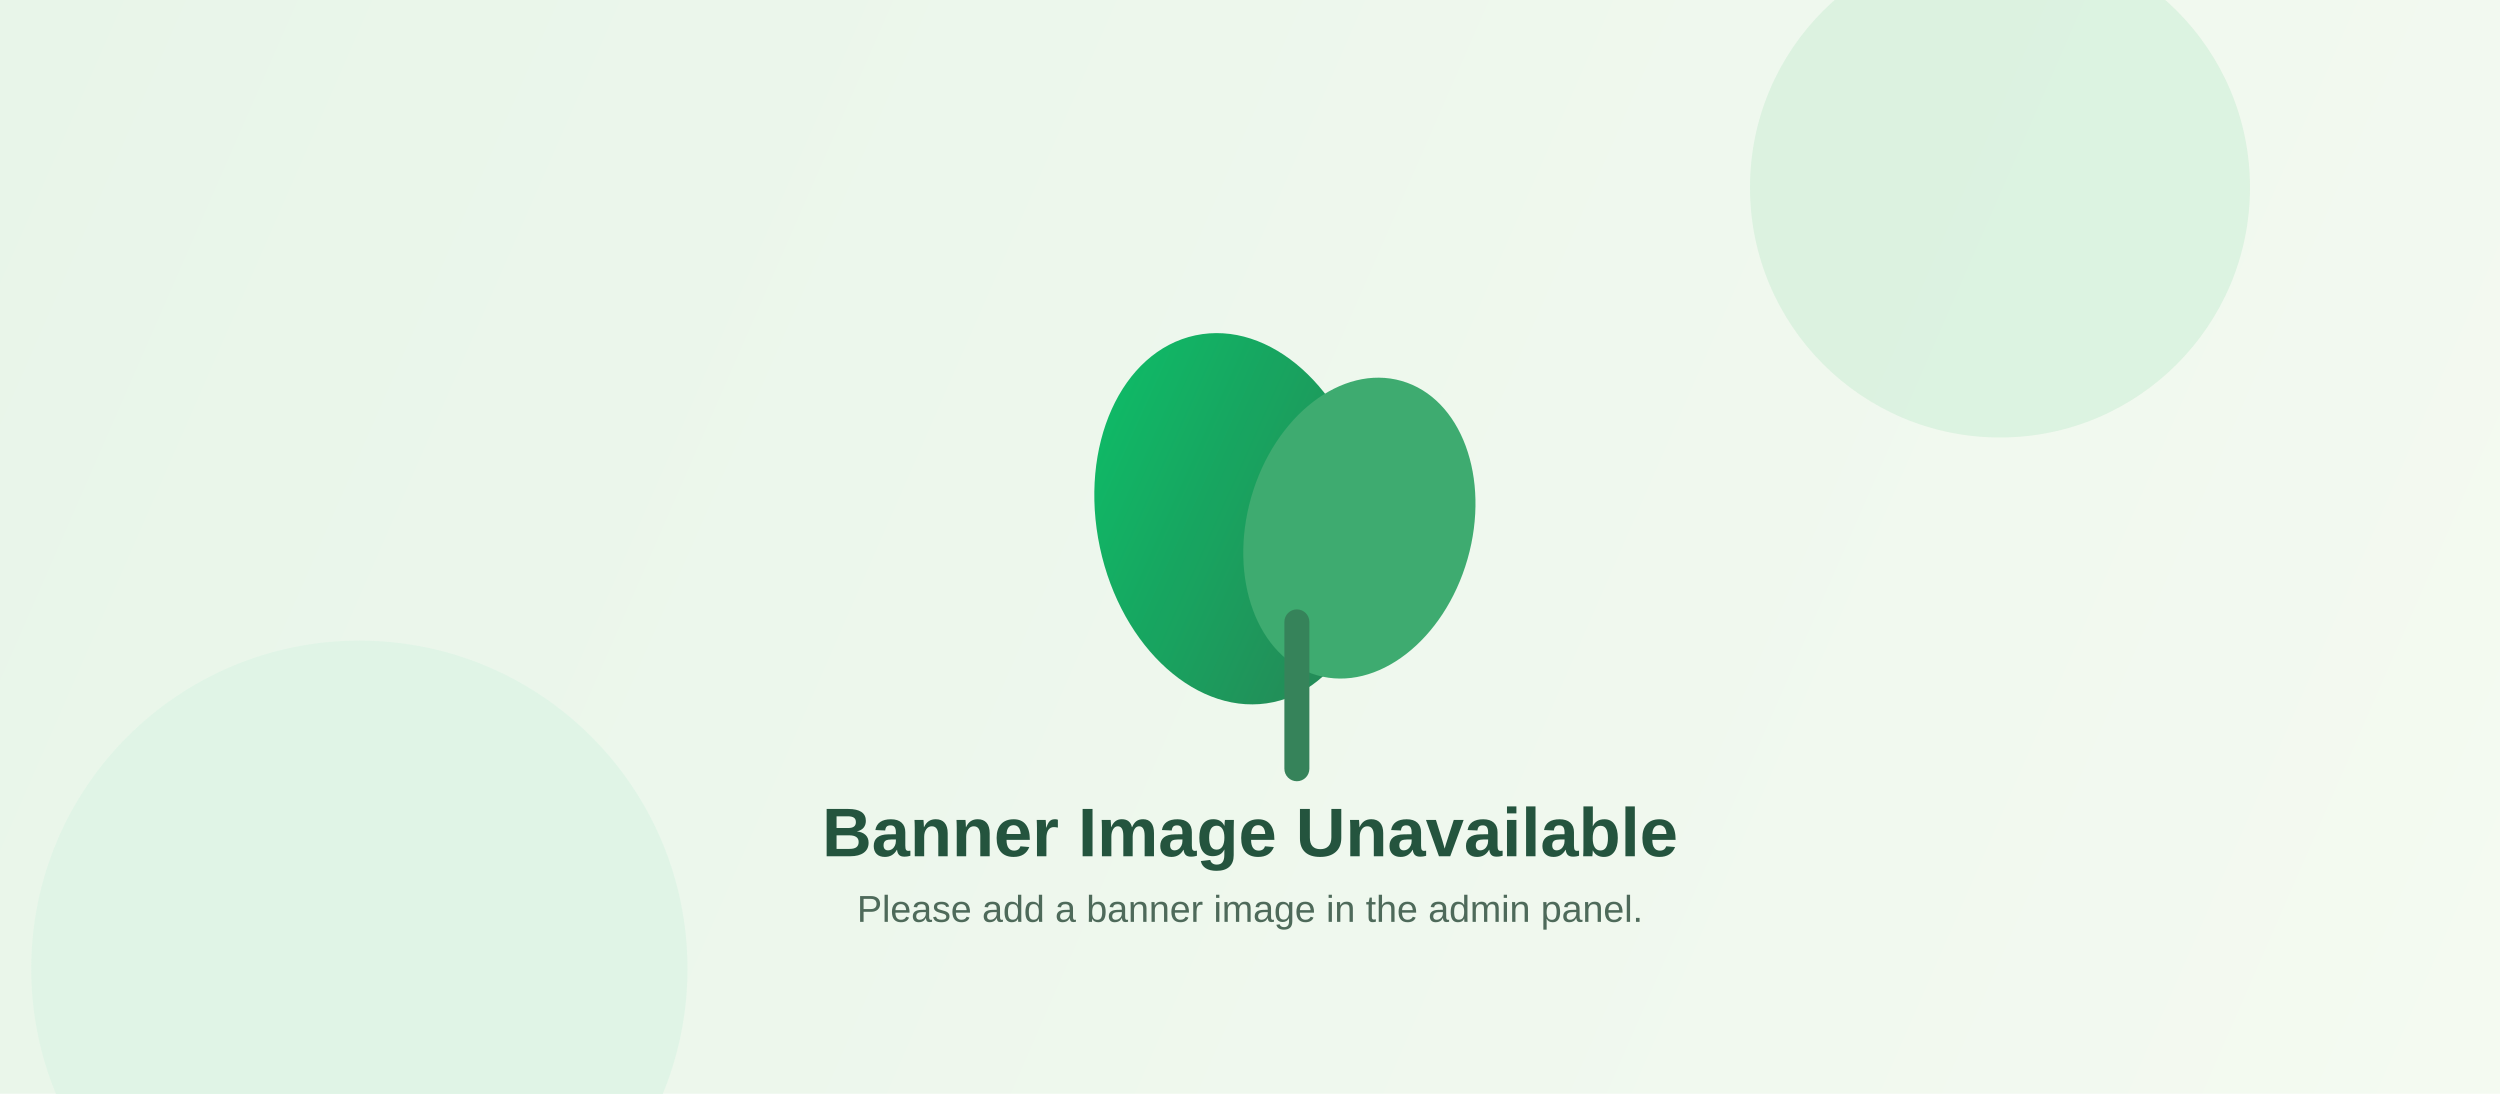
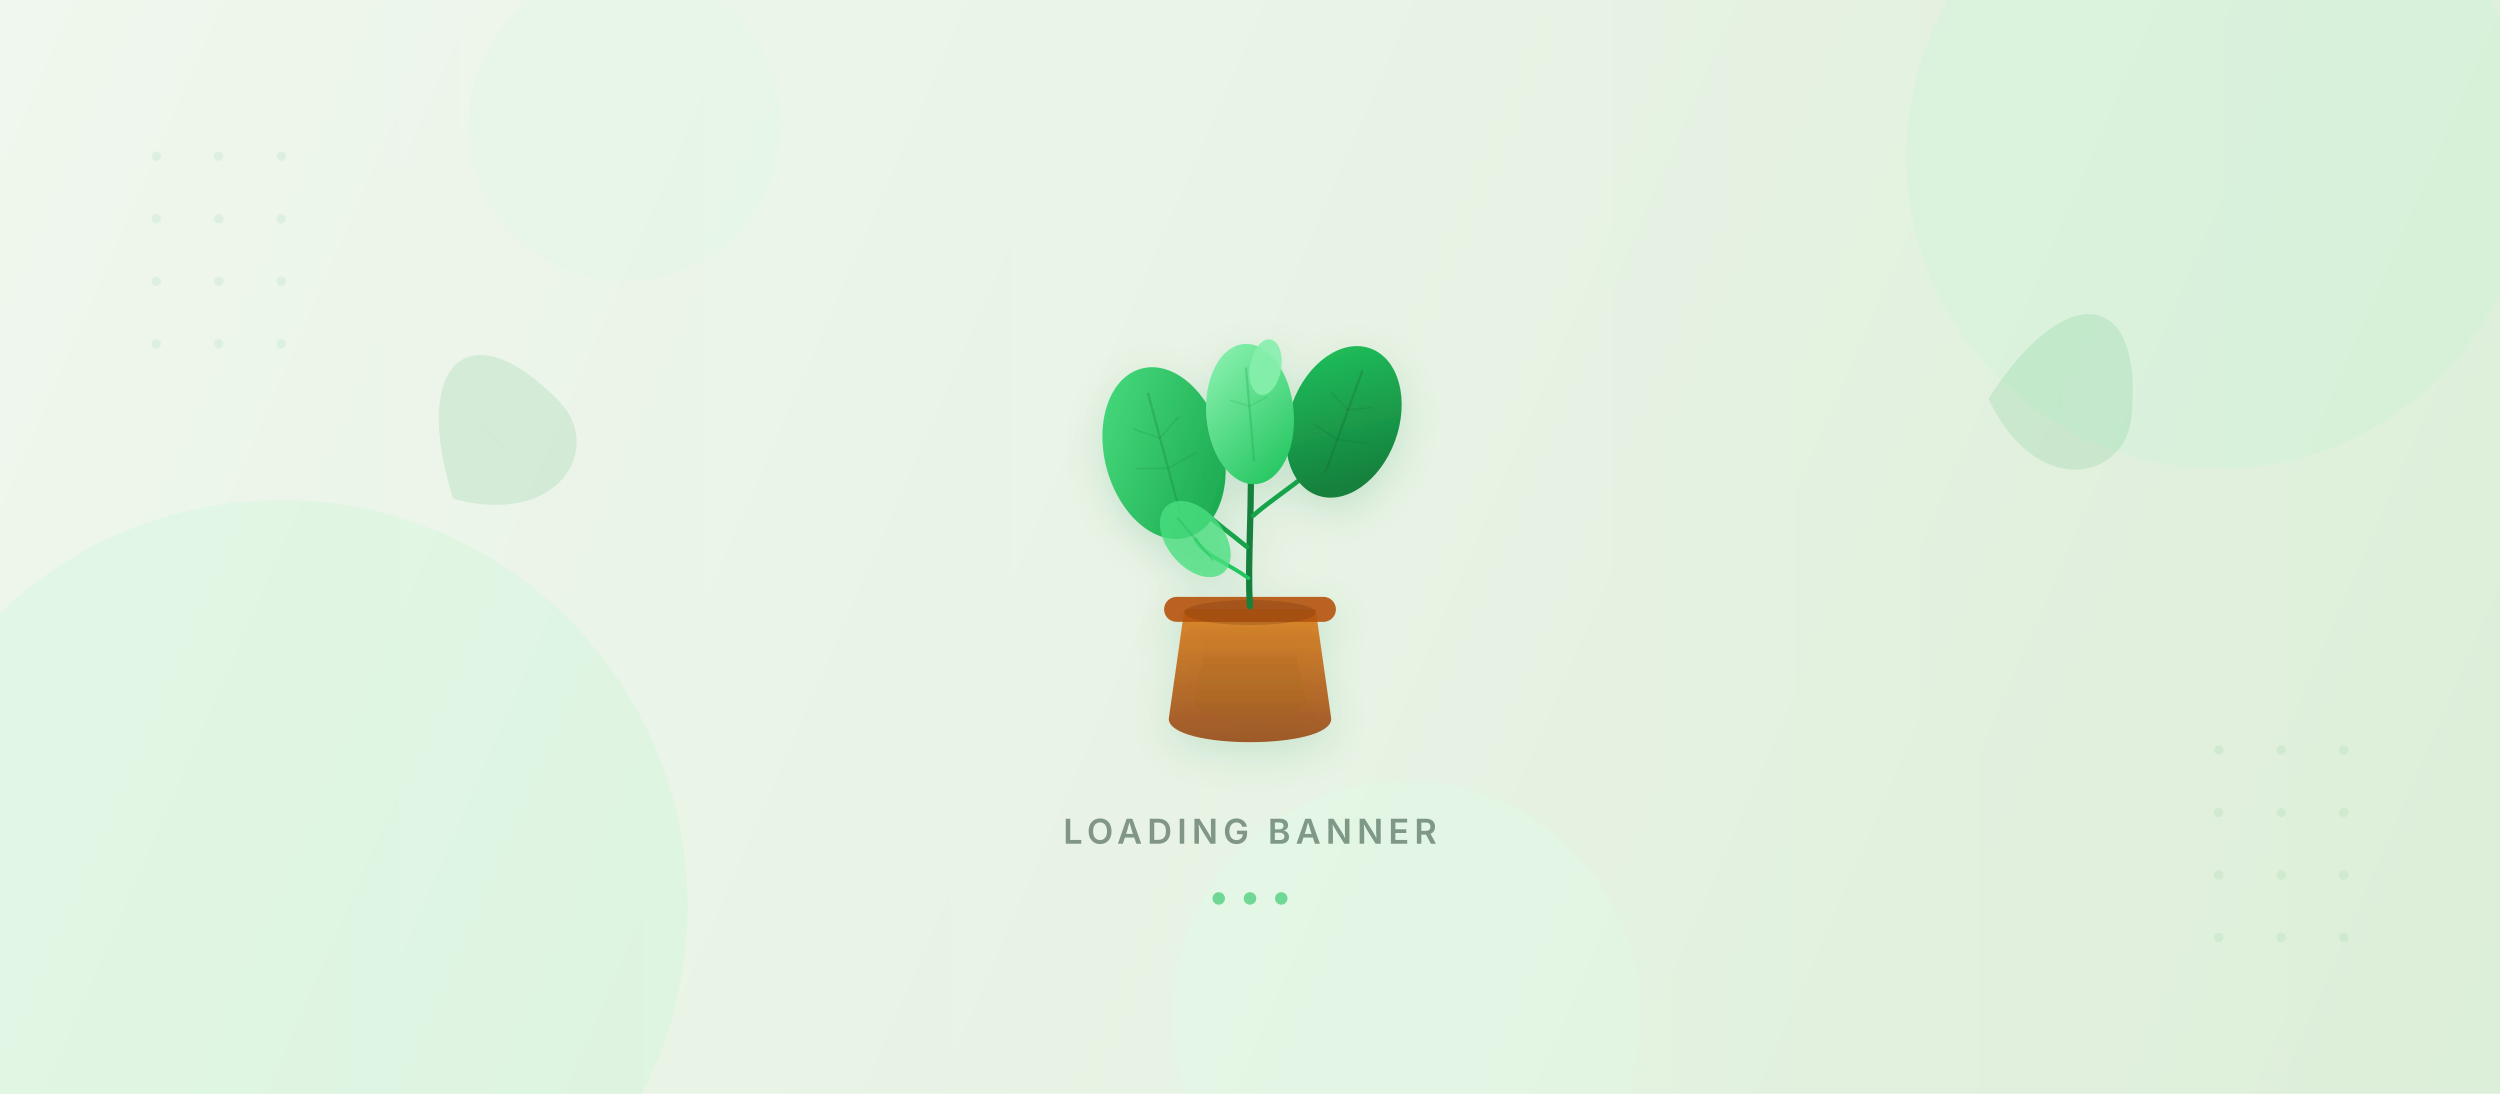
<svg xmlns="http://www.w3.org/2000/svg" width="1600" height="700" viewBox="0 0 1600 700" fill="none" role="img" aria-label="Banner placeholder">
  <defs>
    <linearGradient id="bg" x1="0" y1="0" x2="1600" y2="700" gradientUnits="userSpaceOnUse">
-       <stop stop-color="#E8F5E9" />
-       <stop offset="1" stop-color="#F4FAF1" />
+       <stop stop-color="#f0f7ee" />
+       <stop offset="0.5" stop-color="#e6f2e3" />
+       <stop offset="1" stop-color="#dcefd8" />
    </linearGradient>
-     <linearGradient id="leaf" x1="0" y1="0" x2="1" y2="1">
-       <stop stop-color="#00BE62" />
-       <stop offset="1" stop-color="#1F7A4D" />
+     <linearGradient id="leaf1" x1="0" y1="0" x2="1" y2="1">
+       <stop stop-color="#4ade80" />
+       <stop offset="1" stop-color="#16a34a" />
    </linearGradient>
+     <linearGradient id="leaf2" x1="0" y1="0" x2="0.5" y2="1">
+       <stop stop-color="#22c55e" />
+       <stop offset="1" stop-color="#15803d" />
+     </linearGradient>
+     <linearGradient id="leaf3" x1="0.3" y1="0" x2="0.8" y2="1">
+       <stop stop-color="#86efac" />
+       <stop offset="1" stop-color="#22c55e" />
+     </linearGradient>
+     <linearGradient id="pot" x1="0" y1="0" x2="0" y2="1">
+       <stop stop-color="#d97706" />
+       <stop offset="1" stop-color="#92400e" />
+     </linearGradient>
+     <linearGradient id="shimmer" x1="0" y1="0" x2="1600" y2="0" gradientUnits="userSpaceOnUse">
+       <stop offset="0" stop-color="#ffffff" stop-opacity="0" />
+       <stop offset="0.5" stop-color="#ffffff" stop-opacity="0.08" />
+       <stop offset="1" stop-color="#ffffff" stop-opacity="0" />
+       <animate attributeName="x1" from="-1600" to="1600" dur="3s" repeatCount="indefinite" />
+       <animate attributeName="x2" from="0" to="3200" dur="3s" repeatCount="indefinite" />
+     </linearGradient>
+     <filter id="shadow" x="-10%" y="-10%" width="120%" height="130%">
+       <feDropShadow dx="0" dy="8" stdDeviation="12" flood-color="#15803d" flood-opacity="0.15" />
+     </filter>
+     <filter id="glow" x="-20%" y="-20%" width="140%" height="140%">
+       <feGaussianBlur stdDeviation="20" result="blur" />
+       <feComposite in="SourceGraphic" in2="blur" operator="over" />
+     </filter>
  </defs>
  <rect width="1600" height="700" fill="url(#bg)" />
-   <circle cx="1280" cy="120" r="160" fill="#CFEED7" opacity="0.6" />
-   <circle cx="230" cy="620" r="210" fill="#DDF4E5" opacity="0.8" />
-   <g opacity="0.95">
-     <ellipse cx="790" cy="332" rx="88" ry="120" fill="url(#leaf)" transform="rotate(-12 790 332)" />
-     <ellipse cx="870" cy="338" rx="72" ry="98" fill="#35A76A" transform="rotate(16 870 338)" />
-     <rect x="822" y="390" width="16" height="110" rx="8" fill="#2D7D53" />
+   <rect width="1600" height="700" fill="url(#shimmer)" />
+   <circle cx="180" cy="580" r="260" fill="#bbf7d0" opacity="0.25" />
+   <circle cx="1420" cy="100" r="200" fill="#bbf7d0" opacity="0.2" />
+   <circle cx="900" cy="650" r="150" fill="#dcfce7" opacity="0.3" />
+   <circle cx="400" cy="80" r="100" fill="#d1fae5" opacity="0.2" />
+   <g opacity="0.08" fill="#16a34a">
+     <circle cx="100" cy="100" r="3" />
+     <circle cx="140" cy="100" r="3" />
+     <circle cx="180" cy="100" r="3" />
+     <circle cx="100" cy="140" r="3" />
+     <circle cx="140" cy="140" r="3" />
+     <circle cx="180" cy="140" r="3" />
+     <circle cx="100" cy="180" r="3" />
+     <circle cx="140" cy="180" r="3" />
+     <circle cx="180" cy="180" r="3" />
+     <circle cx="100" cy="220" r="3" />
+     <circle cx="140" cy="220" r="3" />
+     <circle cx="180" cy="220" r="3" />
  </g>
-   <text x="800" y="548" text-anchor="middle" fill="#24543E" font-family="Segoe UI, Arial, sans-serif" font-size="44" font-weight="700">
-     Banner Image Unavailable
+   <g opacity="0.08" fill="#16a34a">
+     <circle cx="1420" cy="480" r="3" />
+     <circle cx="1460" cy="480" r="3" />
+     <circle cx="1500" cy="480" r="3" />
+     <circle cx="1420" cy="520" r="3" />
+     <circle cx="1460" cy="520" r="3" />
+     <circle cx="1500" cy="520" r="3" />
+     <circle cx="1420" cy="560" r="3" />
+     <circle cx="1460" cy="560" r="3" />
+     <circle cx="1500" cy="560" r="3" />
+     <circle cx="1420" cy="600" r="3" />
+     <circle cx="1460" cy="600" r="3" />
+     <circle cx="1500" cy="600" r="3" />
+   </g>
+   <g transform="translate(250, 250) rotate(-30)" opacity="0.12">
+     <path d="M0 80 C20 -10, 70 -20, 90 60 C100 100, 50 130, 0 80Z" fill="#16a34a" />
+     <line x1="45" y1="70" x2="30" y2="20" stroke="#15803d" stroke-width="1.5" opacity="0.5" />
+   </g>
+   <g transform="translate(1300, 180) rotate(20)" opacity="0.12">
+     <path d="M0 80 C20 -10, 70 -20, 90 60 C100 100, 50 130, 0 80Z" fill="#16a34a" />
+     <line x1="45" y1="70" x2="30" y2="20" stroke="#15803d" stroke-width="1.5" opacity="0.5" />
+   </g>
+   <g filter="url(#shadow)" transform="translate(800, 340)">
+     <path d="M-42 50 L-52 120 C-52 140, 52 140, 52 120 L42 50Z" fill="url(#pot)" opacity="0.85" />
+     <rect x="-55" y="42" width="110" height="16" rx="8" fill="#b45309" opacity="0.9" />
+     <path d="M-30 80 L-36 110 C-36 122, 36 122, 36 110 L30 80Z" fill="#a16207" opacity="0.15" />
+     <ellipse cx="0" cy="52" rx="42" ry="8" fill="#78350f" opacity="0.3" />
+     <path d="M0 48 C-2 20, 2 -20, 0 -60" stroke="#15803d" stroke-width="4" fill="none" stroke-linecap="round" />
+     <path d="M-2 10 C-20 -5, -45 -20, -55 -50" stroke="#16a34a" stroke-width="3" fill="none" stroke-linecap="round" />
+     <path d="M2 -10 C25 -30, 50 -40, 60 -70" stroke="#16a34a" stroke-width="3" fill="none" stroke-linecap="round" />
+     <path d="M-1 30 C-15 20, -30 15, -35 5" stroke="#22c55e" stroke-width="2.5" fill="none" stroke-linecap="round" />
+     <g transform="translate(-55, -50) rotate(-15)">
+       <ellipse cx="0" cy="0" rx="38" ry="56" fill="url(#leaf1)" />
+       <line x1="0" y1="-40" x2="0" y2="40" stroke="#15803d" stroke-width="1.5" opacity="0.3" />
+       <line x1="-15" y1="-20" x2="0" y2="-10" stroke="#15803d" stroke-width="1" opacity="0.2" />
+       <line x1="15" y1="-20" x2="0" y2="-10" stroke="#15803d" stroke-width="1" opacity="0.2" />
+       <line x1="-20" y1="5" x2="0" y2="10" stroke="#15803d" stroke-width="1" opacity="0.2" />
+       <line x1="20" y1="5" x2="0" y2="10" stroke="#15803d" stroke-width="1" opacity="0.2" />
+     </g>
+     <g transform="translate(60, -70) rotate(20)">
+       <ellipse cx="0" cy="0" rx="35" ry="50" fill="url(#leaf2)" />
+       <line x1="0" y1="-35" x2="0" y2="35" stroke="#166534" stroke-width="1.5" opacity="0.3" />
+       <line x1="-14" y1="-15" x2="0" y2="-8" stroke="#166534" stroke-width="1" opacity="0.2" />
+       <line x1="14" y1="-15" x2="0" y2="-8" stroke="#166534" stroke-width="1" opacity="0.2" />
+       <line x1="-18" y1="8" x2="0" y2="12" stroke="#166534" stroke-width="1" opacity="0.2" />
+       <line x1="18" y1="8" x2="0" y2="12" stroke="#166534" stroke-width="1" opacity="0.2" />
+     </g>
+     <g transform="translate(0, -75) rotate(-5)">
+       <ellipse cx="0" cy="0" rx="28" ry="45" fill="url(#leaf3)" />
+       <line x1="0" y1="-30" x2="0" y2="30" stroke="#16a34a" stroke-width="1.5" opacity="0.3" />
+       <line x1="-12" y1="-10" x2="0" y2="-5" stroke="#16a34a" stroke-width="1" opacity="0.2" />
+       <line x1="12" y1="-10" x2="0" y2="-5" stroke="#16a34a" stroke-width="1" opacity="0.2" />
+     </g>
+     <g transform="translate(-35, 5) rotate(-40)">
+       <ellipse cx="0" cy="0" rx="18" ry="28" fill="#4ade80" opacity="0.8" />
+       <line x1="0" y1="-18" x2="0" y2="18" stroke="#16a34a" stroke-width="1" opacity="0.3" />
+     </g>
+     <g transform="translate(10, -105) rotate(10)">
+       <ellipse cx="0" cy="0" rx="10" ry="18" fill="#86efac" opacity="0.9" />
+     </g>
+   </g>
+   <text x="800" y="540" text-anchor="middle" fill="#1a3a2a" font-family="'Inter', 'Segoe UI', Arial, sans-serif" font-size="22" font-weight="600" letter-spacing="0.15em" opacity="0.5">
+     LOADING BANNER
  </text>
-   <text x="800" y="590" text-anchor="middle" fill="#4E6A5A" font-family="Segoe UI, Arial, sans-serif" font-size="24" font-weight="500">
-     Please add a banner image in the admin panel.
-   </text>
+   <g transform="translate(800, 575)">
+     <circle cx="-20" cy="0" r="4" fill="#22c55e" opacity="0.6">
+       <animate attributeName="opacity" values="0.2;0.8;0.2" dur="1.5s" begin="0s" repeatCount="indefinite" />
+     </circle>
+     <circle cx="0" cy="0" r="4" fill="#22c55e" opacity="0.6">
+       <animate attributeName="opacity" values="0.2;0.8;0.2" dur="1.5s" begin="0.3s" repeatCount="indefinite" />
+     </circle>
+     <circle cx="20" cy="0" r="4" fill="#22c55e" opacity="0.6">
+       <animate attributeName="opacity" values="0.2;0.8;0.2" dur="1.5s" begin="0.6s" repeatCount="indefinite" />
+     </circle>
+   </g>
</svg>
